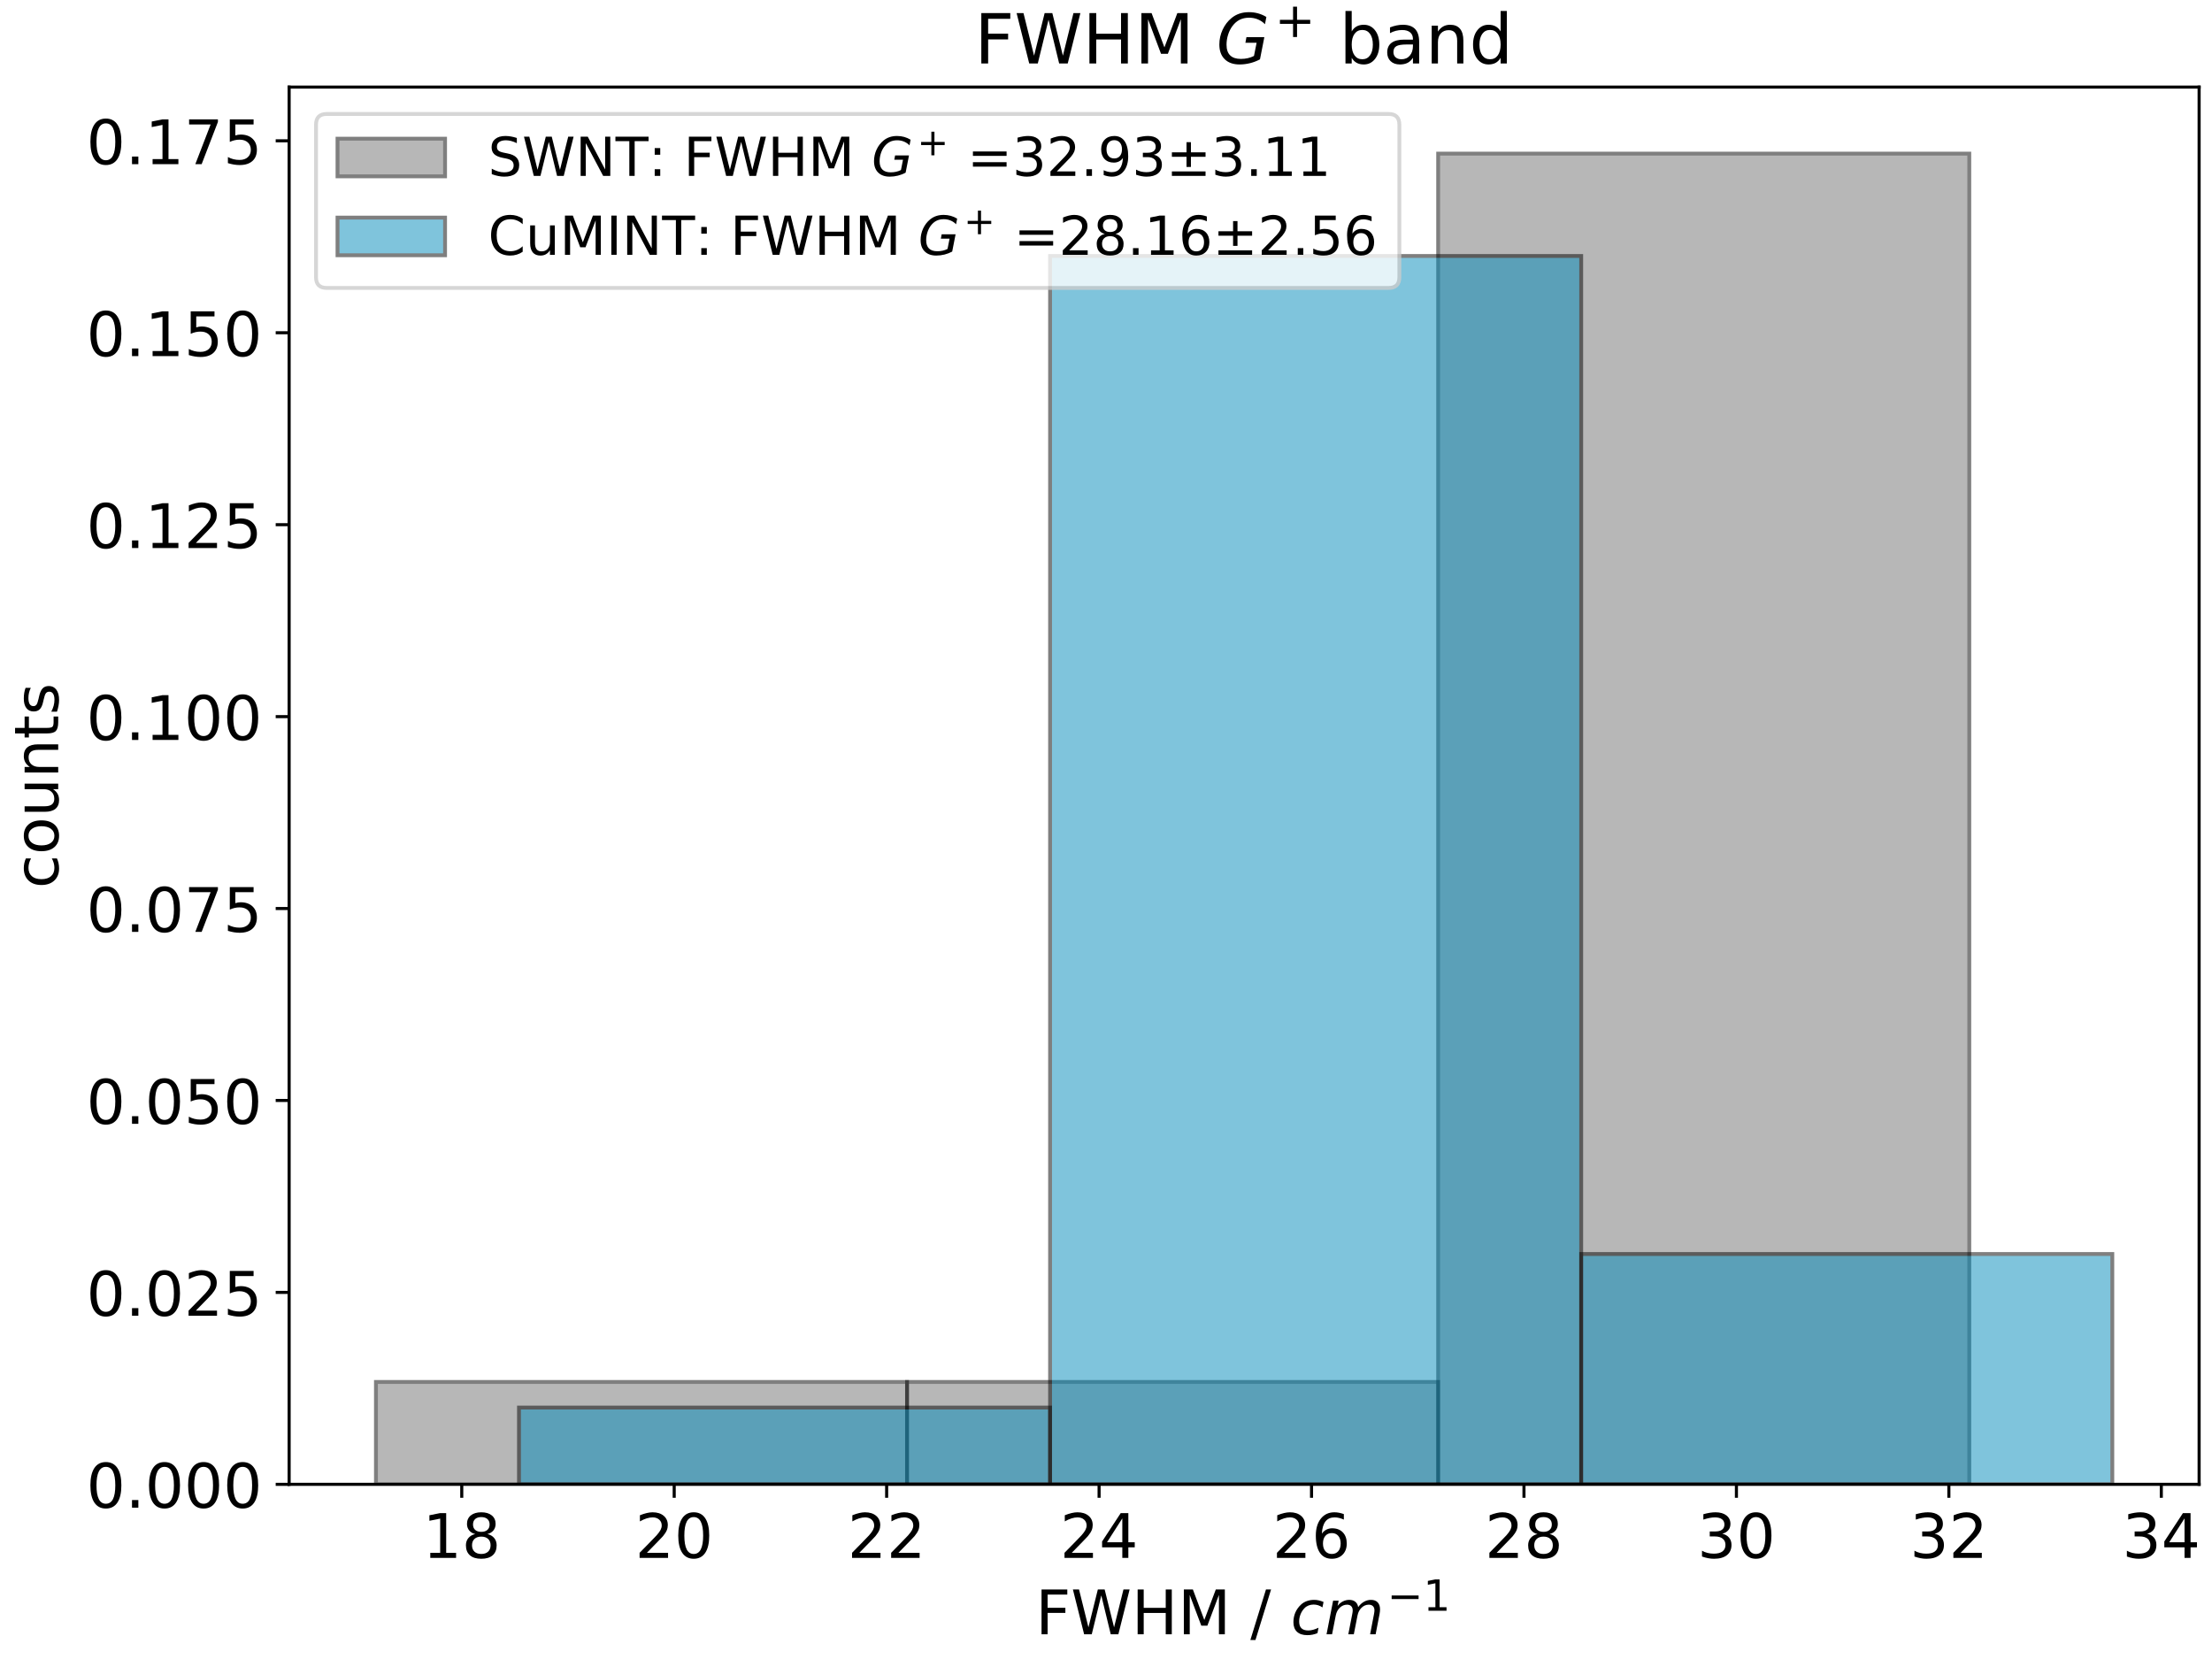
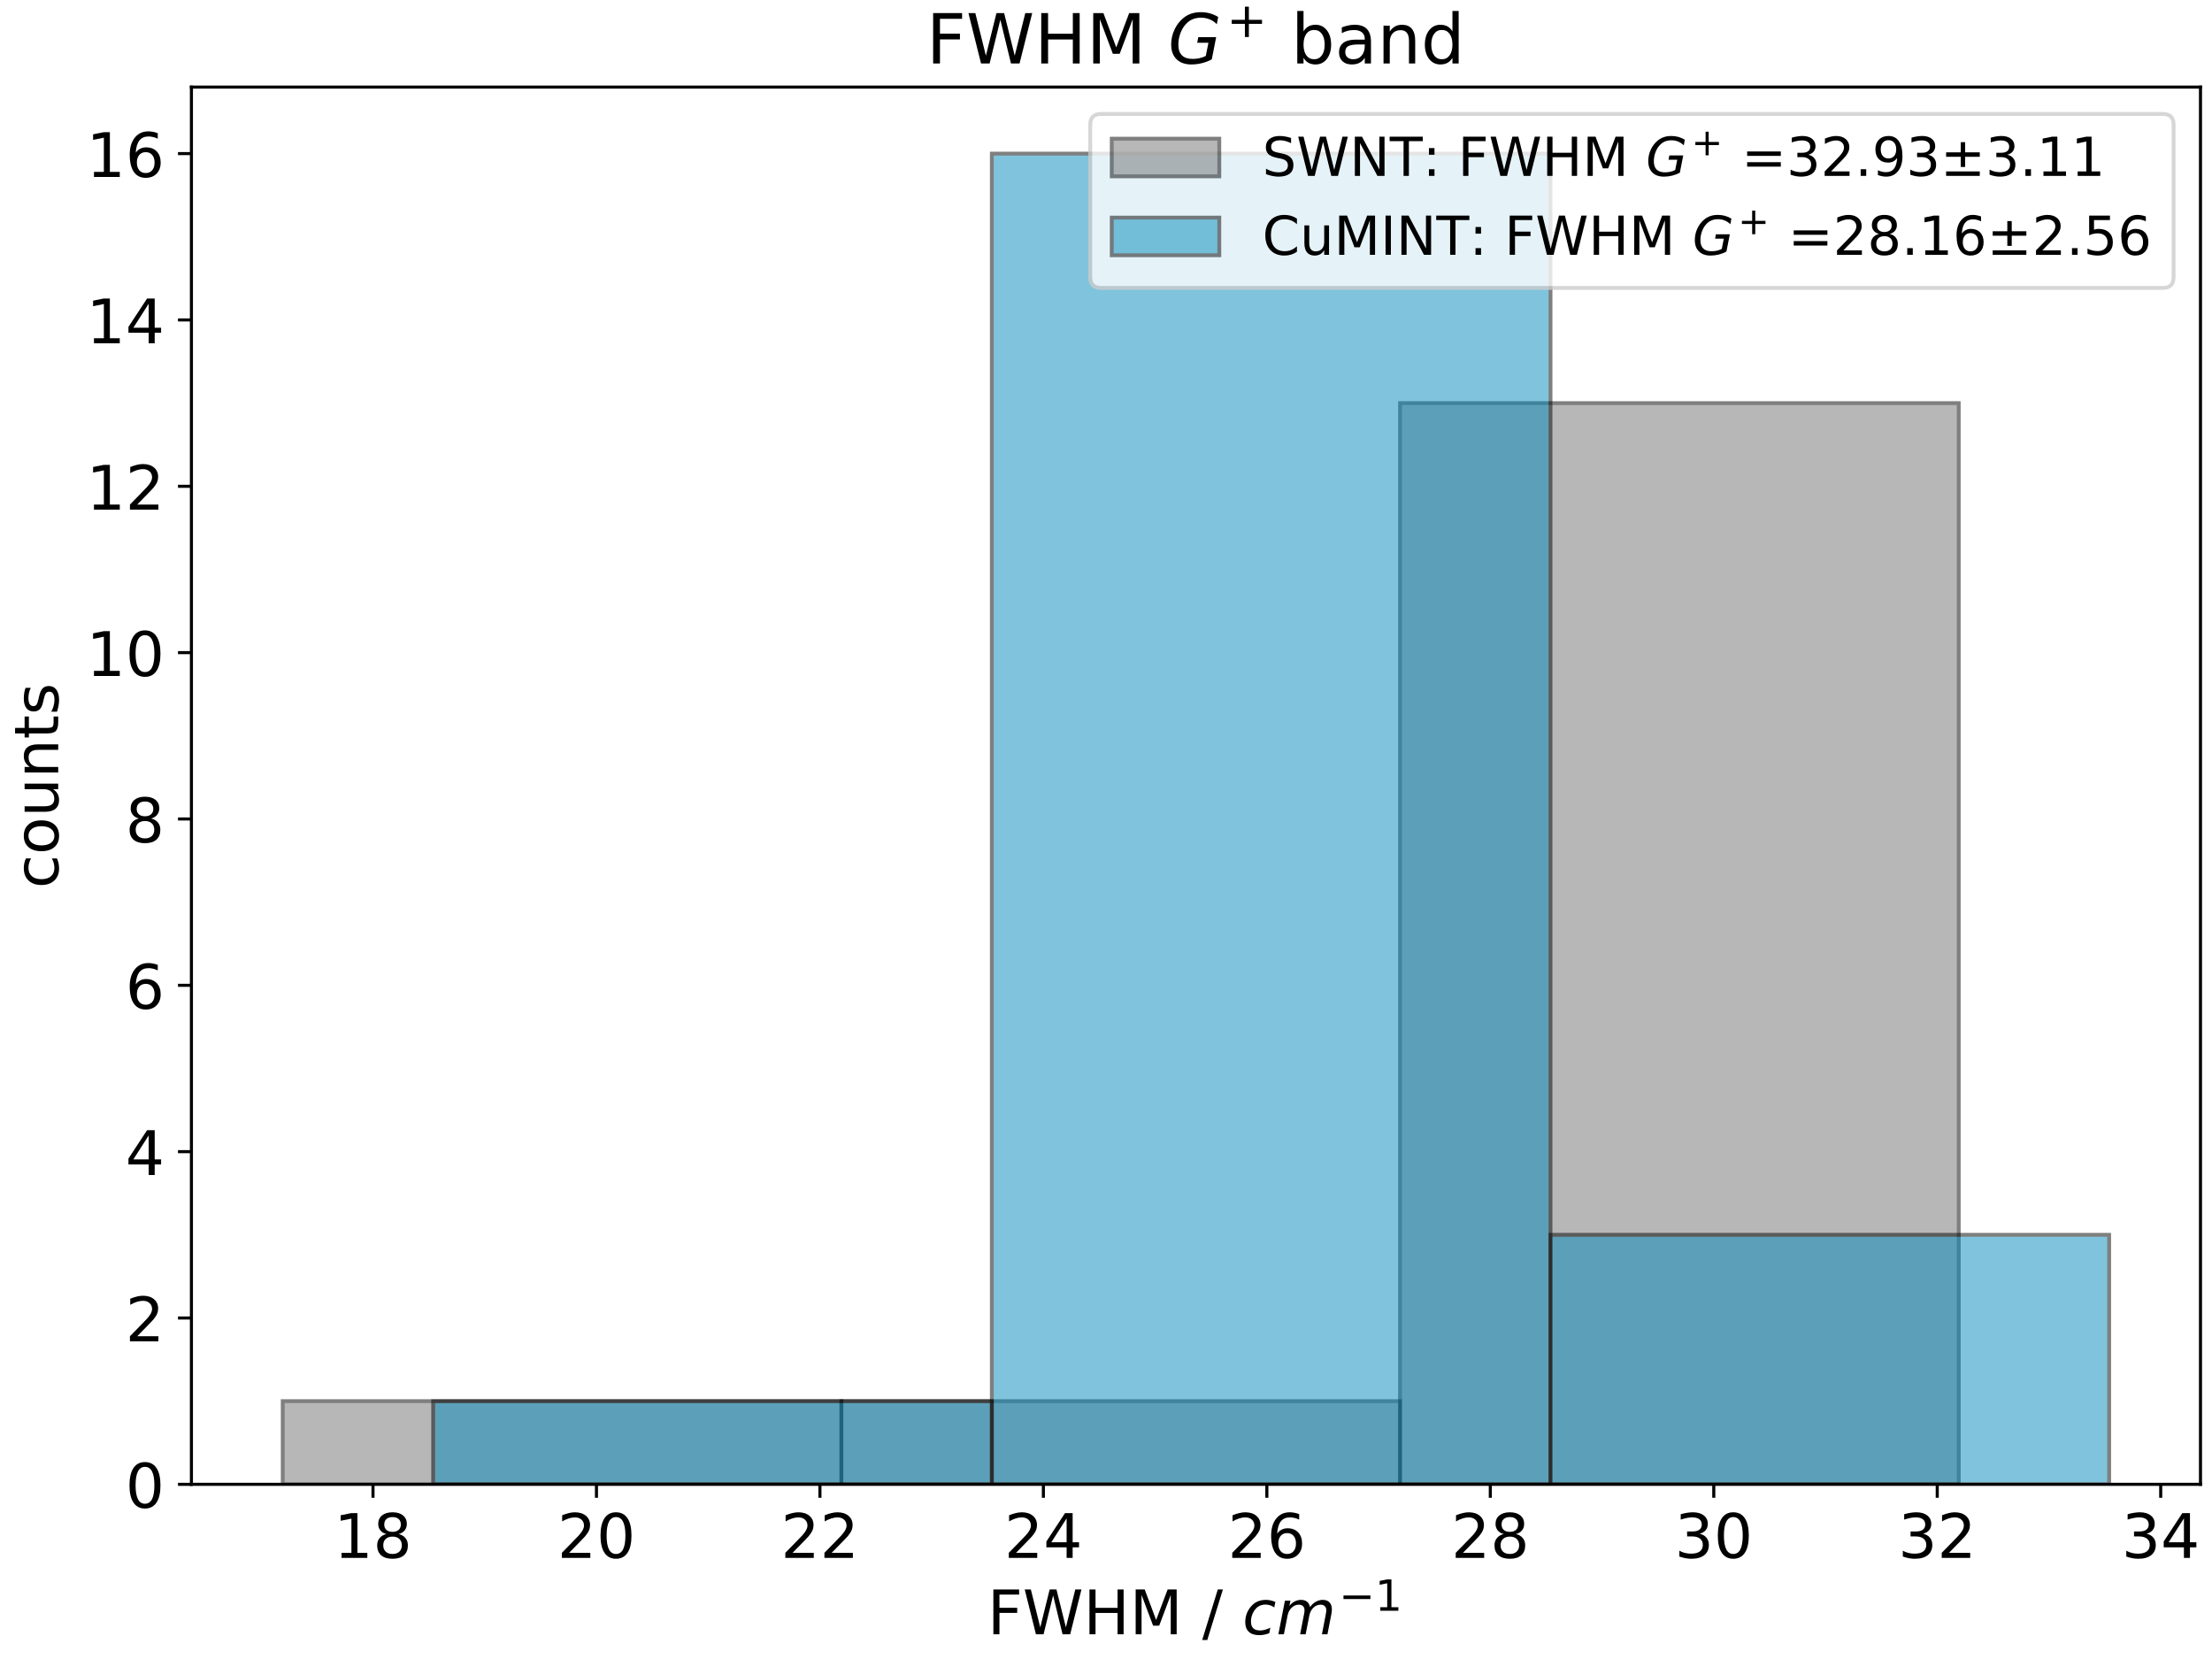
<svg xmlns="http://www.w3.org/2000/svg" xmlns:xlink="http://www.w3.org/1999/xlink" width="576pt" height="432pt" viewBox="0 0 576 432" version="1.1">
  <defs>
    <style type="text/css">*{stroke-linejoin: round; stroke-linecap: butt}</style>
  </defs>
  <g id="figure_1">
    <g id="patch_1">
      <path d="M 0 432  L 576 432  L 576 0  L 0 0  z " style="fill: #ffffff" />
    </g>
    <g id="axes_1">
      <g id="patch_2">
-         <path d="M 75.29 386.515  L 572.646 386.515  L 572.646 22.677  L 75.29 22.677  z " style="fill: #ffffff" />
+         <path d="M 49.845 386.515  L 573 386.515  L 573 22.677  L 49.845 22.677  z " style="fill: #ffffff" />
      </g>
      <g id="patch_3">
-         <path d="M 97.897 386.515  L 236.197 386.515  L 236.197 359.86  L 97.897 359.86  z " clip-path="url(#p66f3d7192f)" style="fill: #6f6f6f; opacity: 0.5; stroke: #000000; stroke-linejoin: miter" />
+         <path d="M 73.625 386.515  L 219.099 386.515  L 219.099 364.858  L 73.625 364.858  z " clip-path="url(#pcf8a065951)" style="fill: #6f6f6f; opacity: 0.5; stroke: #000000; stroke-linejoin: miter" />
      </g>
      <g id="patch_4">
-         <path d="M 236.197 386.515  L 374.497 386.515  L 374.497 359.86  L 236.197 359.86  z " clip-path="url(#p66f3d7192f)" style="fill: #6f6f6f; opacity: 0.5; stroke: #000000; stroke-linejoin: miter" />
+         <path d="M 219.099 386.515  L 364.572 386.515  L 364.572 364.858  L 219.099 364.858  z " clip-path="url(#pcf8a065951)" style="fill: #6f6f6f; opacity: 0.5; stroke: #000000; stroke-linejoin: miter" />
      </g>
      <g id="patch_5">
-         <path d="M 374.497 386.515  L 512.797 386.515  L 512.797 40.003  L 374.497 40.003  z " clip-path="url(#p66f3d7192f)" style="fill: #6f6f6f; opacity: 0.5; stroke: #000000; stroke-linejoin: miter" />
+         <path d="M 364.572 386.515  L 510.046 386.515  L 510.046 104.974  L 364.572 104.974  z " clip-path="url(#pcf8a065951)" style="fill: #6f6f6f; opacity: 0.5; stroke: #000000; stroke-linejoin: miter" />
      </g>
      <g id="patch_6">
-         <path d="M 135.14 386.515  L 273.439 386.515  L 273.439 366.524  L 135.14 366.524  z " clip-path="url(#p66f3d7192f)" style="fill: #008aba; opacity: 0.5; stroke: #000000; stroke-linejoin: miter" />
+         <path d="M 112.799 386.515  L 258.273 386.515  L 258.273 364.858  L 112.799 364.858  z " clip-path="url(#pcf8a065951)" style="fill: #008aba; opacity: 0.5; stroke: #000000; stroke-linejoin: miter" />
      </g>
      <g id="patch_7">
-         <path d="M 273.439 386.515  L 411.739 386.515  L 411.739 66.658  L 273.439 66.658  z " clip-path="url(#p66f3d7192f)" style="fill: #008aba; opacity: 0.5; stroke: #000000; stroke-linejoin: miter" />
+         <path d="M 258.273 386.515  L 403.746 386.515  L 403.746 40.003  L 258.273 40.003  z " clip-path="url(#pcf8a065951)" style="fill: #008aba; opacity: 0.5; stroke: #000000; stroke-linejoin: miter" />
      </g>
      <g id="patch_8">
-         <path d="M 411.739 386.515  L 550.039 386.515  L 550.039 326.542  L 411.739 326.542  z " clip-path="url(#p66f3d7192f)" style="fill: #008aba; opacity: 0.5; stroke: #000000; stroke-linejoin: miter" />
+         <path d="M 403.746 386.515  L 549.22 386.515  L 549.22 321.544  L 403.746 321.544  z " clip-path="url(#pcf8a065951)" style="fill: #008aba; opacity: 0.5; stroke: #000000; stroke-linejoin: miter" />
      </g>
      <g id="matplotlib.axis_1">
        <g id="xtick_1">
          <g id="line2d_1">
            <defs>
-               <path id="md4cfeb2eae" d="M 0 0  L 0 3.5  " style="stroke: #000000; stroke-width: 0.8" />
-             </defs>
-             <g>
-               <use xlink:href="#md4cfeb2eae" x="120.241" y="386.515" style="stroke: #000000; stroke-width: 0.8" />
+               <path id="m45eaf22653" d="M 0 0  L 0 3.5  " style="stroke: #000000; stroke-width: 0.8" />
+             </defs>
+             <g>
+               <use xlink:href="#m45eaf22653" x="97.128" y="386.515" style="stroke: #000000; stroke-width: 0.8" />
            </g>
          </g>
          <g id="text_1">
-             <g transform="translate(110.0609 405.6723)scale(0.16 -0.16)">
+             <g transform="translate(86.94761 405.6723)scale(0.16 -0.16)">
              <defs>
                <path id="DejaVuSans-31" d="M 794 531  L 1825 531  L 1825 4091  L 703 3866  L 703 4441  L 1819 4666  L 2450 4666  L 2450 531  L 3481 531  L 3481 0  L 794 0  L 794 531  z " transform="scale(0.015625)" />
                <path id="DejaVuSans-38" d="M 2034 2216  Q 1584 2216 1326 1975  Q 1069 1734 1069 1313  Q 1069 891 1326 650  Q 1584 409 2034 409  Q 2484 409 2743 651  Q 3003 894 3003 1313  Q 3003 1734 2745 1975  Q 2488 2216 2034 2216  z M 1403 2484  Q 997 2584 770 2862  Q 544 3141 544 3541  Q 544 4100 942 4425  Q 1341 4750 2034 4750  Q 2731 4750 3128 4425  Q 3525 4100 3525 3541  Q 3525 3141 3298 2862  Q 3072 2584 2669 2484  Q 3125 2378 3379 2068  Q 3634 1759 3634 1313  Q 3634 634 3220 271  Q 2806 -91 2034 -91  Q 1263 -91 848 271  Q 434 634 434 1313  Q 434 1759 690 2068  Q 947 2378 1403 2484  z M 1172 3481  Q 1172 3119 1398 2916  Q 1625 2713 2034 2713  Q 2441 2713 2670 2916  Q 2900 3119 2900 3481  Q 2900 3844 2670 4047  Q 2441 4250 2034 4250  Q 1625 4250 1398 4047  Q 1172 3844 1172 3481  z " transform="scale(0.015625)" />
              </defs>
              <use xlink:href="#DejaVuSans-31" />
              <use xlink:href="#DejaVuSans-38" x="63.623" />
            </g>
          </g>
        </g>
        <g id="xtick_2">
          <g id="line2d_2">
            <g>
-               <use xlink:href="#md4cfeb2eae" x="175.561" y="386.515" style="stroke: #000000; stroke-width: 0.8" />
+               <use xlink:href="#m45eaf22653" x="155.317" y="386.515" style="stroke: #000000; stroke-width: 0.8" />
            </g>
          </g>
          <g id="text_2">
-             <g transform="translate(165.3808 405.6723)scale(0.16 -0.16)">
+             <g transform="translate(145.1371 405.6723)scale(0.16 -0.16)">
              <defs>
                <path id="DejaVuSans-32" d="M 1228 531  L 3431 531  L 3431 0  L 469 0  L 469 531  Q 828 903 1448 1529  Q 2069 2156 2228 2338  Q 2531 2678 2651 2914  Q 2772 3150 2772 3378  Q 2772 3750 2511 3984  Q 2250 4219 1831 4219  Q 1534 4219 1204 4116  Q 875 4013 500 3803  L 500 4441  Q 881 4594 1212 4672  Q 1544 4750 1819 4750  Q 2544 4750 2975 4387  Q 3406 4025 3406 3419  Q 3406 3131 3298 2873  Q 3191 2616 2906 2266  Q 2828 2175 2409 1742  Q 1991 1309 1228 531  z " transform="scale(0.015625)" />
                <path id="DejaVuSans-30" d="M 2034 4250  Q 1547 4250 1301 3770  Q 1056 3291 1056 2328  Q 1056 1369 1301 889  Q 1547 409 2034 409  Q 2525 409 2770 889  Q 3016 1369 3016 2328  Q 3016 3291 2770 3770  Q 2525 4250 2034 4250  z M 2034 4750  Q 2819 4750 3233 4129  Q 3647 3509 3647 2328  Q 3647 1150 3233 529  Q 2819 -91 2034 -91  Q 1250 -91 836 529  Q 422 1150 422 2328  Q 422 3509 836 4129  Q 1250 4750 2034 4750  z " transform="scale(0.015625)" />
              </defs>
              <use xlink:href="#DejaVuSans-32" />
              <use xlink:href="#DejaVuSans-30" x="63.623" />
            </g>
          </g>
        </g>
        <g id="xtick_3">
          <g id="line2d_3">
            <g>
-               <use xlink:href="#md4cfeb2eae" x="230.881" y="386.515" style="stroke: #000000; stroke-width: 0.8" />
+               <use xlink:href="#m45eaf22653" x="213.507" y="386.515" style="stroke: #000000; stroke-width: 0.8" />
            </g>
          </g>
          <g id="text_3">
-             <g transform="translate(220.7007 405.6723)scale(0.16 -0.16)">
+             <g transform="translate(203.3265 405.6723)scale(0.16 -0.16)">
              <use xlink:href="#DejaVuSans-32" />
              <use xlink:href="#DejaVuSans-32" x="63.623" />
            </g>
          </g>
        </g>
        <g id="xtick_4">
          <g id="line2d_4">
            <g>
-               <use xlink:href="#md4cfeb2eae" x="286.201" y="386.515" style="stroke: #000000; stroke-width: 0.8" />
+               <use xlink:href="#m45eaf22653" x="271.696" y="386.515" style="stroke: #000000; stroke-width: 0.8" />
            </g>
          </g>
          <g id="text_4">
-             <g transform="translate(276.0206 405.6723)scale(0.16 -0.16)">
+             <g transform="translate(261.516 405.6723)scale(0.16 -0.16)">
              <defs>
                <path id="DejaVuSans-34" d="M 2419 4116  L 825 1625  L 2419 1625  L 2419 4116  z M 2253 4666  L 3047 4666  L 3047 1625  L 3713 1625  L 3713 1100  L 3047 1100  L 3047 0  L 2419 0  L 2419 1100  L 313 1100  L 313 1709  L 2253 4666  z " transform="scale(0.015625)" />
              </defs>
              <use xlink:href="#DejaVuSans-32" />
              <use xlink:href="#DejaVuSans-34" x="63.623" />
            </g>
          </g>
        </g>
        <g id="xtick_5">
          <g id="line2d_5">
            <g>
-               <use xlink:href="#md4cfeb2eae" x="341.521" y="386.515" style="stroke: #000000; stroke-width: 0.8" />
+               <use xlink:href="#m45eaf22653" x="329.885" y="386.515" style="stroke: #000000; stroke-width: 0.8" />
            </g>
          </g>
          <g id="text_5">
-             <g transform="translate(331.3406 405.6723)scale(0.16 -0.16)">
+             <g transform="translate(319.7054 405.6723)scale(0.16 -0.16)">
              <defs>
                <path id="DejaVuSans-36" d="M 2113 2584  Q 1688 2584 1439 2293  Q 1191 2003 1191 1497  Q 1191 994 1439 701  Q 1688 409 2113 409  Q 2538 409 2786 701  Q 3034 994 3034 1497  Q 3034 2003 2786 2293  Q 2538 2584 2113 2584  z M 3366 4563  L 3366 3988  Q 3128 4100 2886 4159  Q 2644 4219 2406 4219  Q 1781 4219 1451 3797  Q 1122 3375 1075 2522  Q 1259 2794 1537 2939  Q 1816 3084 2150 3084  Q 2853 3084 3261 2657  Q 3669 2231 3669 1497  Q 3669 778 3244 343  Q 2819 -91 2113 -91  Q 1303 -91 875 529  Q 447 1150 447 2328  Q 447 3434 972 4092  Q 1497 4750 2381 4750  Q 2619 4750 2861 4703  Q 3103 4656 3366 4563  z " transform="scale(0.015625)" />
              </defs>
              <use xlink:href="#DejaVuSans-32" />
              <use xlink:href="#DejaVuSans-36" x="63.623" />
            </g>
          </g>
        </g>
        <g id="xtick_6">
          <g id="line2d_6">
            <g>
-               <use xlink:href="#md4cfeb2eae" x="396.84" y="386.515" style="stroke: #000000; stroke-width: 0.8" />
+               <use xlink:href="#m45eaf22653" x="388.075" y="386.515" style="stroke: #000000; stroke-width: 0.8" />
            </g>
          </g>
          <g id="text_6">
-             <g transform="translate(386.6605 405.6723)scale(0.16 -0.16)">
+             <g transform="translate(377.8949 405.6723)scale(0.16 -0.16)">
              <use xlink:href="#DejaVuSans-32" />
              <use xlink:href="#DejaVuSans-38" x="63.623" />
            </g>
          </g>
        </g>
        <g id="xtick_7">
          <g id="line2d_7">
            <g>
-               <use xlink:href="#md4cfeb2eae" x="452.16" y="386.515" style="stroke: #000000; stroke-width: 0.8" />
+               <use xlink:href="#m45eaf22653" x="446.264" y="386.515" style="stroke: #000000; stroke-width: 0.8" />
            </g>
          </g>
          <g id="text_7">
-             <g transform="translate(441.9804 405.6723)scale(0.16 -0.16)">
+             <g transform="translate(436.0844 405.6723)scale(0.16 -0.16)">
              <defs>
                <path id="DejaVuSans-33" d="M 2597 2516  Q 3050 2419 3304 2112  Q 3559 1806 3559 1356  Q 3559 666 3084 287  Q 2609 -91 1734 -91  Q 1441 -91 1130 -33  Q 819 25 488 141  L 488 750  Q 750 597 1062 519  Q 1375 441 1716 441  Q 2309 441 2620 675  Q 2931 909 2931 1356  Q 2931 1769 2642 2001  Q 2353 2234 1838 2234  L 1294 2234  L 1294 2753  L 1863 2753  Q 2328 2753 2575 2939  Q 2822 3125 2822 3475  Q 2822 3834 2567 4026  Q 2313 4219 1838 4219  Q 1578 4219 1281 4162  Q 984 4106 628 3988  L 628 4550  Q 988 4650 1302 4700  Q 1616 4750 1894 4750  Q 2613 4750 3031 4423  Q 3450 4097 3450 3541  Q 3450 3153 3228 2886  Q 3006 2619 2597 2516  z " transform="scale(0.015625)" />
              </defs>
              <use xlink:href="#DejaVuSans-33" />
              <use xlink:href="#DejaVuSans-30" x="63.623" />
            </g>
          </g>
        </g>
        <g id="xtick_8">
          <g id="line2d_8">
            <g>
-               <use xlink:href="#md4cfeb2eae" x="507.48" y="386.515" style="stroke: #000000; stroke-width: 0.8" />
+               <use xlink:href="#m45eaf22653" x="504.454" y="386.515" style="stroke: #000000; stroke-width: 0.8" />
            </g>
          </g>
          <g id="text_8">
-             <g transform="translate(497.3003 405.6723)scale(0.16 -0.16)">
+             <g transform="translate(494.2738 405.6723)scale(0.16 -0.16)">
              <use xlink:href="#DejaVuSans-33" />
              <use xlink:href="#DejaVuSans-32" x="63.623" />
            </g>
          </g>
        </g>
        <g id="xtick_9">
          <g id="line2d_9">
            <g>
-               <use xlink:href="#md4cfeb2eae" x="562.8" y="386.515" style="stroke: #000000; stroke-width: 0.8" />
+               <use xlink:href="#m45eaf22653" x="562.643" y="386.515" style="stroke: #000000; stroke-width: 0.8" />
            </g>
          </g>
          <g id="text_9">
-             <g transform="translate(552.6202 405.6723)scale(0.16 -0.16)">
+             <g transform="translate(552.4633 405.6723)scale(0.16 -0.16)">
              <use xlink:href="#DejaVuSans-33" />
              <use xlink:href="#DejaVuSans-34" x="63.623" />
            </g>
          </g>
        </g>
        <g id="text_10">
-           <g transform="translate(269.6481 425.6723)scale(0.16 -0.16)">
+           <g transform="translate(257.1025 425.6723)scale(0.16 -0.16)">
            <defs>
              <path id="DejaVuSans-46" d="M 628 4666  L 3309 4666  L 3309 4134  L 1259 4134  L 1259 2759  L 3109 2759  L 3109 2228  L 1259 2228  L 1259 0  L 628 0  L 628 4666  z " transform="scale(0.015625)" />
              <path id="DejaVuSans-57" d="M 213 4666  L 850 4666  L 1831 722  L 2809 4666  L 3519 4666  L 4500 722  L 5478 4666  L 6119 4666  L 4947 0  L 4153 0  L 3169 4050  L 2175 0  L 1381 0  L 213 4666  z " transform="scale(0.015625)" />
              <path id="DejaVuSans-48" d="M 628 4666  L 1259 4666  L 1259 2753  L 3553 2753  L 3553 4666  L 4184 4666  L 4184 0  L 3553 0  L 3553 2222  L 1259 2222  L 1259 0  L 628 0  L 628 4666  z " transform="scale(0.015625)" />
              <path id="DejaVuSans-4d" d="M 628 4666  L 1569 4666  L 2759 1491  L 3956 4666  L 4897 4666  L 4897 0  L 4281 0  L 4281 4097  L 3078 897  L 2444 897  L 1241 4097  L 1241 0  L 628 0  L 628 4666  z " transform="scale(0.015625)" />
              <path id="DejaVuSans-20" transform="scale(0.015625)" />
              <path id="DejaVuSans-2f" d="M 1625 4666  L 2156 4666  L 531 -594  L 0 -594  L 1625 4666  z " transform="scale(0.015625)" />
              <path id="DejaVuSans-Oblique-63" d="M 3431 3366  L 3316 2797  Q 3109 2947 2876 3022  Q 2644 3097 2394 3097  Q 2119 3097 1870 3000  Q 1622 2903 1453 2725  Q 1184 2453 1037 2087  Q 891 1722 891 1331  Q 891 859 1127 628  Q 1363 397 1844 397  Q 2081 397 2348 469  Q 2616 541 2906 684  L 2797 116  Q 2547 13 2283 -39  Q 2019 -91 1741 -91  Q 1044 -91 669 257  Q 294 606 294 1253  Q 294 1797 489 2255  Q 684 2713 1069 3078  Q 1331 3328 1684 3456  Q 2038 3584 2456 3584  Q 2700 3584 2940 3529  Q 3181 3475 3431 3366  z " transform="scale(0.015625)" />
              <path id="DejaVuSans-Oblique-6d" d="M 5747 2113  L 5338 0  L 4763 0  L 5166 2094  Q 5191 2228 5203 2325  Q 5216 2422 5216 2491  Q 5216 2772 5059 2928  Q 4903 3084 4622 3084  Q 4203 3084 3875 2770  Q 3547 2456 3450 1953  L 3066 0  L 2491 0  L 2900 2094  Q 2925 2209 2937 2307  Q 2950 2406 2950 2484  Q 2950 2769 2794 2926  Q 2638 3084 2363 3084  Q 1938 3084 1609 2770  Q 1281 2456 1184 1953  L 800 0  L 225 0  L 909 3500  L 1484 3500  L 1375 2956  Q 1609 3263 1923 3423  Q 2238 3584 2597 3584  Q 2978 3584 3223 3384  Q 3469 3184 3519 2828  Q 3781 3197 4126 3390  Q 4472 3584 4856 3584  Q 5306 3584 5551 3325  Q 5797 3066 5797 2591  Q 5797 2488 5784 2364  Q 5772 2241 5747 2113  z " transform="scale(0.015625)" />
              <path id="DejaVuSans-2212" d="M 678 2272  L 4684 2272  L 4684 1741  L 678 1741  L 678 2272  z " transform="scale(0.015625)" />
            </defs>
            <use xlink:href="#DejaVuSans-46" transform="translate(0 0.684375)" />
            <use xlink:href="#DejaVuSans-57" transform="translate(57.51953 0.684375)" />
            <use xlink:href="#DejaVuSans-48" transform="translate(156.3965 0.684375)" />
            <use xlink:href="#DejaVuSans-4d" transform="translate(231.5918 0.684375)" />
            <use xlink:href="#DejaVuSans-20" transform="translate(317.8711 0.684375)" />
            <use xlink:href="#DejaVuSans-2f" transform="translate(349.6582 0.684375)" />
            <use xlink:href="#DejaVuSans-20" transform="translate(383.3496 0.684375)" />
            <use xlink:href="#DejaVuSans-Oblique-63" transform="translate(415.1367 0.684375)" />
            <use xlink:href="#DejaVuSans-Oblique-6d" transform="translate(470.1172 0.684375)" />
            <use xlink:href="#DejaVuSans-2212" transform="translate(572.1792 38.96563)scale(0.7)" />
            <use xlink:href="#DejaVuSans-31" transform="translate(630.8315 38.96563)scale(0.7)" />
          </g>
        </g>
      </g>
      <g id="matplotlib.axis_2">
        <g id="ytick_1">
          <g id="line2d_10">
            <defs>
-               <path id="m5fd7094a03" d="M 0 0  L -3.5 0  " style="stroke: #000000; stroke-width: 0.8" />
-             </defs>
-             <g>
-               <use xlink:href="#m5fd7094a03" x="75.29" y="386.515" style="stroke: #000000; stroke-width: 0.8" />
+               <path id="m126806f61e" d="M 0 0  L -3.5 0  " style="stroke: #000000; stroke-width: 0.8" />
+             </defs>
+             <g>
+               <use xlink:href="#m126806f61e" x="49.845" y="386.515" style="stroke: #000000; stroke-width: 0.8" />
            </g>
          </g>
          <g id="text_11">
-             <g transform="translate(22.48524 392.5935)scale(0.16 -0.16)">
-               <defs>
-                 <path id="DejaVuSans-2e" d="M 684 794  L 1344 794  L 1344 0  L 684 0  L 684 794  z " transform="scale(0.015625)" />
-               </defs>
+             <g transform="translate(32.66524 392.5935)scale(0.16 -0.16)">
              <use xlink:href="#DejaVuSans-30" />
-               <use xlink:href="#DejaVuSans-2e" x="63.623" />
-               <use xlink:href="#DejaVuSans-30" x="95.41" />
-               <use xlink:href="#DejaVuSans-30" x="159.033" />
-               <use xlink:href="#DejaVuSans-30" x="222.656" />
            </g>
          </g>
        </g>
        <g id="ytick_2">
          <g id="line2d_11">
            <g>
-               <use xlink:href="#m5fd7094a03" x="75.29" y="336.537" style="stroke: #000000; stroke-width: 0.8" />
+               <use xlink:href="#m126806f61e" x="49.845" y="343.201" style="stroke: #000000; stroke-width: 0.8" />
            </g>
          </g>
          <g id="text_12">
-             <g transform="translate(22.48524 342.6159)scale(0.16 -0.16)">
-               <defs>
-                 <path id="DejaVuSans-35" d="M 691 4666  L 3169 4666  L 3169 4134  L 1269 4134  L 1269 2991  Q 1406 3038 1543 3061  Q 1681 3084 1819 3084  Q 2600 3084 3056 2656  Q 3513 2228 3513 1497  Q 3513 744 3044 326  Q 2575 -91 1722 -91  Q 1428 -91 1123 -41  Q 819 9 494 109  L 494 744  Q 775 591 1075 516  Q 1375 441 1709 441  Q 2250 441 2565 725  Q 2881 1009 2881 1497  Q 2881 1984 2565 2268  Q 2250 2553 1709 2553  Q 1456 2553 1204 2497  Q 953 2441 691 2322  L 691 4666  z " transform="scale(0.015625)" />
-               </defs>
-               <use xlink:href="#DejaVuSans-30" />
-               <use xlink:href="#DejaVuSans-2e" x="63.623" />
-               <use xlink:href="#DejaVuSans-30" x="95.41" />
-               <use xlink:href="#DejaVuSans-32" x="159.033" />
-               <use xlink:href="#DejaVuSans-35" x="222.656" />
+             <g transform="translate(32.66524 349.2795)scale(0.16 -0.16)">
+               <use xlink:href="#DejaVuSans-32" />
            </g>
          </g>
        </g>
        <g id="ytick_3">
          <g id="line2d_12">
            <g>
-               <use xlink:href="#m5fd7094a03" x="75.29" y="286.559" style="stroke: #000000; stroke-width: 0.8" />
+               <use xlink:href="#m126806f61e" x="49.845" y="299.887" style="stroke: #000000; stroke-width: 0.8" />
            </g>
          </g>
          <g id="text_13">
-             <g transform="translate(22.48524 292.6382)scale(0.16 -0.16)">
-               <use xlink:href="#DejaVuSans-30" />
-               <use xlink:href="#DejaVuSans-2e" x="63.623" />
-               <use xlink:href="#DejaVuSans-30" x="95.41" />
-               <use xlink:href="#DejaVuSans-35" x="159.033" />
-               <use xlink:href="#DejaVuSans-30" x="222.656" />
+             <g transform="translate(32.66524 305.9656)scale(0.16 -0.16)">
+               <use xlink:href="#DejaVuSans-34" />
            </g>
          </g>
        </g>
        <g id="ytick_4">
          <g id="line2d_13">
            <g>
-               <use xlink:href="#m5fd7094a03" x="75.29" y="236.582" style="stroke: #000000; stroke-width: 0.8" />
+               <use xlink:href="#m126806f61e" x="49.845" y="256.573" style="stroke: #000000; stroke-width: 0.8" />
            </g>
          </g>
          <g id="text_14">
-             <g transform="translate(22.48524 242.6605)scale(0.16 -0.16)">
-               <defs>
-                 <path id="DejaVuSans-37" d="M 525 4666  L 3525 4666  L 3525 4397  L 1831 0  L 1172 0  L 2766 4134  L 525 4134  L 525 4666  z " transform="scale(0.015625)" />
-               </defs>
-               <use xlink:href="#DejaVuSans-30" />
-               <use xlink:href="#DejaVuSans-2e" x="63.623" />
-               <use xlink:href="#DejaVuSans-30" x="95.41" />
-               <use xlink:href="#DejaVuSans-37" x="159.033" />
-               <use xlink:href="#DejaVuSans-35" x="222.656" />
+             <g transform="translate(32.66524 262.6516)scale(0.16 -0.16)">
+               <use xlink:href="#DejaVuSans-36" />
            </g>
          </g>
        </g>
        <g id="ytick_5">
          <g id="line2d_14">
            <g>
-               <use xlink:href="#m5fd7094a03" x="75.29" y="186.604" style="stroke: #000000; stroke-width: 0.8" />
+               <use xlink:href="#m126806f61e" x="49.845" y="213.259" style="stroke: #000000; stroke-width: 0.8" />
            </g>
          </g>
          <g id="text_15">
-             <g transform="translate(22.48524 192.6829)scale(0.16 -0.16)">
-               <use xlink:href="#DejaVuSans-30" />
-               <use xlink:href="#DejaVuSans-2e" x="63.623" />
-               <use xlink:href="#DejaVuSans-31" x="95.41" />
-               <use xlink:href="#DejaVuSans-30" x="159.033" />
-               <use xlink:href="#DejaVuSans-30" x="222.656" />
+             <g transform="translate(32.66524 219.3376)scale(0.16 -0.16)">
+               <use xlink:href="#DejaVuSans-38" />
            </g>
          </g>
        </g>
        <g id="ytick_6">
          <g id="line2d_15">
            <g>
-               <use xlink:href="#m5fd7094a03" x="75.29" y="136.626" style="stroke: #000000; stroke-width: 0.8" />
+               <use xlink:href="#m126806f61e" x="49.845" y="169.945" style="stroke: #000000; stroke-width: 0.8" />
            </g>
          </g>
          <g id="text_16">
-             <g transform="translate(22.48524 142.7052)scale(0.16 -0.16)">
-               <use xlink:href="#DejaVuSans-30" />
-               <use xlink:href="#DejaVuSans-2e" x="63.623" />
-               <use xlink:href="#DejaVuSans-31" x="95.41" />
-               <use xlink:href="#DejaVuSans-32" x="159.033" />
-               <use xlink:href="#DejaVuSans-35" x="222.656" />
+             <g transform="translate(22.48524 176.0237)scale(0.16 -0.16)">
+               <use xlink:href="#DejaVuSans-31" />
+               <use xlink:href="#DejaVuSans-30" x="63.623" />
            </g>
          </g>
        </g>
        <g id="ytick_7">
          <g id="line2d_16">
            <g>
-               <use xlink:href="#m5fd7094a03" x="75.29" y="86.649" style="stroke: #000000; stroke-width: 0.8" />
+               <use xlink:href="#m126806f61e" x="49.845" y="126.631" style="stroke: #000000; stroke-width: 0.8" />
            </g>
          </g>
          <g id="text_17">
-             <g transform="translate(22.48524 92.72758)scale(0.16 -0.16)">
-               <use xlink:href="#DejaVuSans-30" />
-               <use xlink:href="#DejaVuSans-2e" x="63.623" />
-               <use xlink:href="#DejaVuSans-31" x="95.41" />
-               <use xlink:href="#DejaVuSans-35" x="159.033" />
-               <use xlink:href="#DejaVuSans-30" x="222.656" />
+             <g transform="translate(22.48524 132.7097)scale(0.16 -0.16)">
+               <use xlink:href="#DejaVuSans-31" />
+               <use xlink:href="#DejaVuSans-32" x="63.623" />
            </g>
          </g>
        </g>
        <g id="ytick_8">
          <g id="line2d_17">
            <g>
-               <use xlink:href="#m5fd7094a03" x="75.29" y="36.671" style="stroke: #000000; stroke-width: 0.8" />
+               <use xlink:href="#m126806f61e" x="49.845" y="83.317" style="stroke: #000000; stroke-width: 0.8" />
            </g>
          </g>
          <g id="text_18">
-             <g transform="translate(22.48524 42.74992)scale(0.16 -0.16)">
-               <use xlink:href="#DejaVuSans-30" />
-               <use xlink:href="#DejaVuSans-2e" x="63.623" />
-               <use xlink:href="#DejaVuSans-31" x="95.41" />
-               <use xlink:href="#DejaVuSans-37" x="159.033" />
-               <use xlink:href="#DejaVuSans-35" x="222.656" />
-             </g>
-           </g>
-         </g>
-         <g id="text_19">
+             <g transform="translate(22.48524 89.39573)scale(0.16 -0.16)">
+               <use xlink:href="#DejaVuSans-31" />
+               <use xlink:href="#DejaVuSans-34" x="63.623" />
+             </g>
+           </g>
+         </g>
+         <g id="ytick_9">
+           <g id="line2d_18">
+             <g>
+               <use xlink:href="#m126806f61e" x="49.845" y="40.003" style="stroke: #000000; stroke-width: 0.8" />
+             </g>
+           </g>
+           <g id="text_19">
+             <g transform="translate(22.48524 46.08176)scale(0.16 -0.16)">
+               <use xlink:href="#DejaVuSans-31" />
+               <use xlink:href="#DejaVuSans-36" x="63.623" />
+             </g>
+           </g>
+         </g>
+         <g id="text_20">
          <g transform="translate(15.15774 231.3336)rotate(-90)scale(0.16 -0.16)">
            <defs>
              <path id="DejaVuSans-63" d="M 3122 3366  L 3122 2828  Q 2878 2963 2633 3030  Q 2388 3097 2138 3097  Q 1578 3097 1268 2742  Q 959 2388 959 1747  Q 959 1106 1268 751  Q 1578 397 2138 397  Q 2388 397 2633 464  Q 2878 531 3122 666  L 3122 134  Q 2881 22 2623 -34  Q 2366 -91 2075 -91  Q 1284 -91 818 406  Q 353 903 353 1747  Q 353 2603 823 3093  Q 1294 3584 2113 3584  Q 2378 3584 2631 3529  Q 2884 3475 3122 3366  z " transform="scale(0.015625)" />
              <path id="DejaVuSans-6f" d="M 1959 3097  Q 1497 3097 1228 2736  Q 959 2375 959 1747  Q 959 1119 1226 758  Q 1494 397 1959 397  Q 2419 397 2687 759  Q 2956 1122 2956 1747  Q 2956 2369 2687 2733  Q 2419 3097 1959 3097  z M 1959 3584  Q 2709 3584 3137 3096  Q 3566 2609 3566 1747  Q 3566 888 3137 398  Q 2709 -91 1959 -91  Q 1206 -91 779 398  Q 353 888 353 1747  Q 353 2609 779 3096  Q 1206 3584 1959 3584  z " transform="scale(0.015625)" />
              <path id="DejaVuSans-75" d="M 544 1381  L 544 3500  L 1119 3500  L 1119 1403  Q 1119 906 1312 657  Q 1506 409 1894 409  Q 2359 409 2629 706  Q 2900 1003 2900 1516  L 2900 3500  L 3475 3500  L 3475 0  L 2900 0  L 2900 538  Q 2691 219 2414 64  Q 2138 -91 1772 -91  Q 1169 -91 856 284  Q 544 659 544 1381  z M 1991 3584  L 1991 3584  z " transform="scale(0.015625)" />
              <path id="DejaVuSans-6e" d="M 3513 2113  L 3513 0  L 2938 0  L 2938 2094  Q 2938 2591 2744 2837  Q 2550 3084 2163 3084  Q 1697 3084 1428 2787  Q 1159 2491 1159 1978  L 1159 0  L 581 0  L 581 3500  L 1159 3500  L 1159 2956  Q 1366 3272 1645 3428  Q 1925 3584 2291 3584  Q 2894 3584 3203 3211  Q 3513 2838 3513 2113  z " transform="scale(0.015625)" />
              <path id="DejaVuSans-74" d="M 1172 4494  L 1172 3500  L 2356 3500  L 2356 3053  L 1172 3053  L 1172 1153  Q 1172 725 1289 603  Q 1406 481 1766 481  L 2356 481  L 2356 0  L 1766 0  Q 1100 0 847 248  Q 594 497 594 1153  L 594 3053  L 172 3053  L 172 3500  L 594 3500  L 594 4494  L 1172 4494  z " transform="scale(0.015625)" />
              <path id="DejaVuSans-73" d="M 2834 3397  L 2834 2853  Q 2591 2978 2328 3040  Q 2066 3103 1784 3103  Q 1356 3103 1142 2972  Q 928 2841 928 2578  Q 928 2378 1081 2264  Q 1234 2150 1697 2047  L 1894 2003  Q 2506 1872 2764 1633  Q 3022 1394 3022 966  Q 3022 478 2636 193  Q 2250 -91 1575 -91  Q 1294 -91 989 -36  Q 684 19 347 128  L 347 722  Q 666 556 975 473  Q 1284 391 1588 391  Q 1994 391 2212 530  Q 2431 669 2431 922  Q 2431 1156 2273 1281  Q 2116 1406 1581 1522  L 1381 1569  Q 847 1681 609 1914  Q 372 2147 372 2553  Q 372 3047 722 3315  Q 1072 3584 1716 3584  Q 2034 3584 2315 3537  Q 2597 3491 2834 3397  z " transform="scale(0.015625)" />
            </defs>
            <use xlink:href="#DejaVuSans-63" />
            <use xlink:href="#DejaVuSans-6f" x="54.98" />
            <use xlink:href="#DejaVuSans-75" x="116.162" />
            <use xlink:href="#DejaVuSans-6e" x="179.541" />
            <use xlink:href="#DejaVuSans-74" x="242.92" />
            <use xlink:href="#DejaVuSans-73" x="282.129" />
          </g>
        </g>
      </g>
      <g id="patch_9">
-         <path d="M 75.29 386.515  L 75.29 22.677  " style="fill: none; stroke: #000000; stroke-width: 0.8; stroke-linejoin: miter; stroke-linecap: square" />
+         <path d="M 49.845 386.515  L 49.845 22.677  " style="fill: none; stroke: #000000; stroke-width: 0.8; stroke-linejoin: miter; stroke-linecap: square" />
      </g>
      <g id="patch_10">
-         <path d="M 572.646 386.515  L 572.646 22.677  " style="fill: none; stroke: #000000; stroke-width: 0.8; stroke-linejoin: miter; stroke-linecap: square" />
+         <path d="M 573 386.515  L 573 22.677  " style="fill: none; stroke: #000000; stroke-width: 0.8; stroke-linejoin: miter; stroke-linecap: square" />
      </g>
      <g id="patch_11">
-         <path d="M 75.29 386.515  L 572.646 386.515  " style="fill: none; stroke: #000000; stroke-width: 0.8; stroke-linejoin: miter; stroke-linecap: square" />
+         <path d="M 49.845 386.515  L 573 386.515  " style="fill: none; stroke: #000000; stroke-width: 0.8; stroke-linejoin: miter; stroke-linecap: square" />
      </g>
      <g id="patch_12">
-         <path d="M 75.29 22.677  L 572.646 22.677  " style="fill: none; stroke: #000000; stroke-width: 0.8; stroke-linejoin: miter; stroke-linecap: square" />
-       </g>
-       <g id="text_20">
-         <g transform="translate(253.7681 16.67743)scale(0.18 -0.18)">
+         <path d="M 49.845 22.677  L 573 22.677  " style="fill: none; stroke: #000000; stroke-width: 0.8; stroke-linejoin: miter; stroke-linecap: square" />
+       </g>
+       <g id="text_21">
+         <g transform="translate(241.2225 16.67743)scale(0.18 -0.18)">
          <defs>
            <path id="DejaVuSans-Oblique-47" d="M 3494 697  L 3738 1919  L 2700 1919  L 2797 2438  L 4453 2438  L 4050 384  Q 3634 156 3143 32  Q 2653 -91 2156 -91  Q 1278 -91 783 396  Q 288 884 288 1753  Q 288 2475 589 3126  Q 891 3778 1422 4213  Q 1756 4484 2153 4617  Q 2550 4750 3034 4750  Q 3472 4750 3873 4639  Q 4275 4528 4641 4306  L 4513 3634  Q 4231 3928 3853 4083  Q 3475 4238 3047 4238  Q 2550 4238 2172 4048  Q 1794 3859 1497 3463  Q 1244 3125 1098 2667  Q 953 2209 953 1734  Q 953 1081 1287 751  Q 1622 422 2284 422  Q 2616 422 2925 492  Q 3234 563 3494 697  z " transform="scale(0.015625)" />
            <path id="DejaVuSans-2b" d="M 2944 4013  L 2944 2272  L 4684 2272  L 4684 1741  L 2944 1741  L 2944 0  L 2419 0  L 2419 1741  L 678 1741  L 678 2272  L 2419 2272  L 2419 4013  L 2944 4013  z " transform="scale(0.015625)" />
            <path id="DejaVuSans-62" d="M 3116 1747  Q 3116 2381 2855 2742  Q 2594 3103 2138 3103  Q 1681 3103 1420 2742  Q 1159 2381 1159 1747  Q 1159 1113 1420 752  Q 1681 391 2138 391  Q 2594 391 2855 752  Q 3116 1113 3116 1747  z M 1159 2969  Q 1341 3281 1617 3432  Q 1894 3584 2278 3584  Q 2916 3584 3314 3078  Q 3713 2572 3713 1747  Q 3713 922 3314 415  Q 2916 -91 2278 -91  Q 1894 -91 1617 61  Q 1341 213 1159 525  L 1159 0  L 581 0  L 581 4863  L 1159 4863  L 1159 2969  z " transform="scale(0.015625)" />
            <path id="DejaVuSans-61" d="M 2194 1759  Q 1497 1759 1228 1600  Q 959 1441 959 1056  Q 959 750 1161 570  Q 1363 391 1709 391  Q 2188 391 2477 730  Q 2766 1069 2766 1631  L 2766 1759  L 2194 1759  z M 3341 1997  L 3341 0  L 2766 0  L 2766 531  Q 2569 213 2275 61  Q 1981 -91 1556 -91  Q 1019 -91 701 211  Q 384 513 384 1019  Q 384 1609 779 1909  Q 1175 2209 1959 2209  L 2766 2209  L 2766 2266  Q 2766 2663 2505 2880  Q 2244 3097 1772 3097  Q 1472 3097 1187 3025  Q 903 2953 641 2809  L 641 3341  Q 956 3463 1253 3523  Q 1550 3584 1831 3584  Q 2591 3584 2966 3190  Q 3341 2797 3341 1997  z " transform="scale(0.015625)" />
            <path id="DejaVuSans-64" d="M 2906 2969  L 2906 4863  L 3481 4863  L 3481 0  L 2906 0  L 2906 525  Q 2725 213 2448 61  Q 2172 -91 1784 -91  Q 1150 -91 751 415  Q 353 922 353 1747  Q 353 2572 751 3078  Q 1150 3584 1784 3584  Q 2172 3584 2448 3432  Q 2725 3281 2906 2969  z M 947 1747  Q 947 1113 1208 752  Q 1469 391 1925 391  Q 2381 391 2643 752  Q 2906 1113 2906 1747  Q 2906 2381 2643 2742  Q 2381 3103 1925 3103  Q 1469 3103 1208 2742  Q 947 2381 947 1747  z " transform="scale(0.015625)" />
          </defs>
          <use xlink:href="#DejaVuSans-46" transform="translate(0 0.826562)" />
          <use xlink:href="#DejaVuSans-57" transform="translate(57.51953 0.826562)" />
          <use xlink:href="#DejaVuSans-48" transform="translate(156.3965 0.826562)" />
          <use xlink:href="#DejaVuSans-4d" transform="translate(231.5918 0.826562)" />
          <use xlink:href="#DejaVuSans-20" transform="translate(317.8711 0.826562)" />
          <use xlink:href="#DejaVuSans-Oblique-47" transform="translate(349.6582 0.826562)" />
          <use xlink:href="#DejaVuSans-2b" transform="translate(434.349 39.10781)scale(0.7)" />
          <use xlink:href="#DejaVuSans-20" transform="translate(495.7357 0.826562)" />
          <use xlink:href="#DejaVuSans-62" transform="translate(527.5228 0.826562)" />
          <use xlink:href="#DejaVuSans-61" transform="translate(590.9993 0.826562)" />
          <use xlink:href="#DejaVuSans-6e" transform="translate(652.2786 0.826562)" />
          <use xlink:href="#DejaVuSans-64" transform="translate(715.6576 0.826562)" />
        </g>
      </g>
      <g id="legend_1">
        <g id="patch_13">
-           <path d="M 85.09 74.976  L 361.59 74.976  Q 364.39 74.976 364.39 72.176  L 364.39 32.477  Q 364.39 29.677 361.59 29.677  L 85.09 29.677  Q 82.29 29.677 82.29 32.477  L 82.29 72.176  Q 82.29 74.976 85.09 74.976  z " style="fill: #ffffff; opacity: 0.8; stroke: #cccccc; stroke-linejoin: miter" />
+           <path d="M 286.7 74.976  L 563.2 74.976  Q 566 74.976 566 72.176  L 566 32.477  Q 566 29.677 563.2 29.677  L 286.7 29.677  Q 283.9 29.677 283.9 32.477  L 283.9 72.176  Q 283.9 74.976 286.7 74.976  z " style="fill: #ffffff; opacity: 0.8; stroke: #cccccc; stroke-linejoin: miter" />
        </g>
        <g id="patch_14">
-           <path d="M 87.89 45.915  L 115.89 45.915  L 115.89 36.115  L 87.89 36.115  z " style="fill: #6f6f6f; opacity: 0.5; stroke: #000000; stroke-linejoin: miter" />
-         </g>
-         <g id="text_21">
-           <g transform="translate(127.0902 45.91524)scale(0.14 -0.14)">
+           <path d="M 289.5 45.915  L 317.5 45.915  L 317.5 36.115  L 289.5 36.115  z " style="fill: #6f6f6f; opacity: 0.5; stroke: #000000; stroke-linejoin: miter" />
+         </g>
+         <g id="text_22">
+           <g transform="translate(328.6998 45.91524)scale(0.14 -0.14)">
            <defs>
              <path id="DejaVuSans-53" d="M 3425 4513  L 3425 3897  Q 3066 4069 2747 4153  Q 2428 4238 2131 4238  Q 1616 4238 1336 4038  Q 1056 3838 1056 3469  Q 1056 3159 1242 3001  Q 1428 2844 1947 2747  L 2328 2669  Q 3034 2534 3370 2195  Q 3706 1856 3706 1288  Q 3706 609 3251 259  Q 2797 -91 1919 -91  Q 1588 -91 1214 -16  Q 841 59 441 206  L 441 856  Q 825 641 1194 531  Q 1563 422 1919 422  Q 2459 422 2753 634  Q 3047 847 3047 1241  Q 3047 1584 2836 1778  Q 2625 1972 2144 2069  L 1759 2144  Q 1053 2284 737 2584  Q 422 2884 422 3419  Q 422 4038 858 4394  Q 1294 4750 2059 4750  Q 2388 4750 2728 4690  Q 3069 4631 3425 4513  z " transform="scale(0.015625)" />
              <path id="DejaVuSans-4e" d="M 628 4666  L 1478 4666  L 3547 763  L 3547 4666  L 4159 4666  L 4159 0  L 3309 0  L 1241 3903  L 1241 0  L 628 0  L 628 4666  z " transform="scale(0.015625)" />
              <path id="DejaVuSans-54" d="M -19 4666  L 3928 4666  L 3928 4134  L 2272 4134  L 2272 0  L 1638 0  L 1638 4134  L -19 4134  L -19 4666  z " transform="scale(0.015625)" />
              <path id="DejaVuSans-3a" d="M 750 794  L 1409 794  L 1409 0  L 750 0  L 750 794  z M 750 3309  L 1409 3309  L 1409 2516  L 750 2516  L 750 3309  z " transform="scale(0.015625)" />
              <path id="DejaVuSans-3d" d="M 678 2906  L 4684 2906  L 4684 2381  L 678 2381  L 678 2906  z M 678 1631  L 4684 1631  L 4684 1100  L 678 1100  L 678 1631  z " transform="scale(0.015625)" />
+               <path id="DejaVuSans-2e" d="M 684 794  L 1344 794  L 1344 0  L 684 0  L 684 794  z " transform="scale(0.015625)" />
              <path id="DejaVuSans-39" d="M 703 97  L 703 672  Q 941 559 1184 500  Q 1428 441 1663 441  Q 2288 441 2617 861  Q 2947 1281 2994 2138  Q 2813 1869 2534 1725  Q 2256 1581 1919 1581  Q 1219 1581 811 2004  Q 403 2428 403 3163  Q 403 3881 828 4315  Q 1253 4750 1959 4750  Q 2769 4750 3195 4129  Q 3622 3509 3622 2328  Q 3622 1225 3098 567  Q 2575 -91 1691 -91  Q 1453 -91 1209 -44  Q 966 3 703 97  z M 1959 2075  Q 2384 2075 2632 2365  Q 2881 2656 2881 3163  Q 2881 3666 2632 3958  Q 2384 4250 1959 4250  Q 1534 4250 1286 3958  Q 1038 3666 1038 3163  Q 1038 2656 1286 2365  Q 1534 2075 1959 2075  z " transform="scale(0.015625)" />
              <path id="DejaVuSans-b1" d="M 2944 4013  L 2944 2803  L 4684 2803  L 4684 2272  L 2944 2272  L 2944 1063  L 2419 1063  L 2419 2272  L 678 2272  L 678 2803  L 2419 2803  L 2419 4013  L 2944 4013  z M 678 531  L 4684 531  L 4684 0  L 678 0  L 678 531  z " transform="scale(0.015625)" />
            </defs>
            <use xlink:href="#DejaVuSans-53" transform="translate(0 0.826562)" />
            <use xlink:href="#DejaVuSans-57" transform="translate(63.47656 0.826562)" />
            <use xlink:href="#DejaVuSans-4e" transform="translate(162.3535 0.826562)" />
            <use xlink:href="#DejaVuSans-54" transform="translate(237.1582 0.826562)" />
            <use xlink:href="#DejaVuSans-3a" transform="translate(298.2422 0.826562)" />
            <use xlink:href="#DejaVuSans-20" transform="translate(331.9336 0.826562)" />
            <use xlink:href="#DejaVuSans-46" transform="translate(363.7207 0.826562)" />
            <use xlink:href="#DejaVuSans-57" transform="translate(421.2402 0.826562)" />
            <use xlink:href="#DejaVuSans-48" transform="translate(520.1172 0.826562)" />
            <use xlink:href="#DejaVuSans-4d" transform="translate(595.3125 0.826562)" />
            <use xlink:href="#DejaVuSans-20" transform="translate(681.5918 0.826562)" />
            <use xlink:href="#DejaVuSans-Oblique-47" transform="translate(713.3789 0.826562)" />
            <use xlink:href="#DejaVuSans-2b" transform="translate(798.0697 39.10781)scale(0.7)" />
            <use xlink:href="#DejaVuSans-20" transform="translate(859.4564 0.826562)" />
            <use xlink:href="#DejaVuSans-3d" transform="translate(891.2435 0.826562)" />
            <use xlink:href="#DejaVuSans-33" transform="translate(975.0326 0.826562)" />
            <use xlink:href="#DejaVuSans-32" transform="translate(1038.656 0.826562)" />
            <use xlink:href="#DejaVuSans-2e" transform="translate(1102.279 0.826562)" />
            <use xlink:href="#DejaVuSans-39" transform="translate(1134.066 0.826562)" />
            <use xlink:href="#DejaVuSans-33" transform="translate(1197.689 0.826562)" />
            <use xlink:href="#DejaVuSans-b1" transform="translate(1261.312 0.826562)" />
            <use xlink:href="#DejaVuSans-33" transform="translate(1345.101 0.826562)" />
            <use xlink:href="#DejaVuSans-2e" transform="translate(1408.724 0.826562)" />
            <use xlink:href="#DejaVuSans-31" transform="translate(1440.511 0.826562)" />
            <use xlink:href="#DejaVuSans-31" transform="translate(1504.134 0.826562)" />
          </g>
        </g>
        <g id="patch_15">
-           <path d="M 87.89 66.465  L 115.89 66.465  L 115.89 56.665  L 87.89 56.665  z " style="fill: #008aba; opacity: 0.5; stroke: #000000; stroke-linejoin: miter" />
-         </g>
-         <g id="text_22">
-           <g transform="translate(127.0902 66.46461)scale(0.14 -0.14)">
+           <path d="M 289.5 66.465  L 317.5 66.465  L 317.5 56.665  L 289.5 56.665  z " style="fill: #008aba; opacity: 0.5; stroke: #000000; stroke-linejoin: miter" />
+         </g>
+         <g id="text_23">
+           <g transform="translate(328.6998 66.46461)scale(0.14 -0.14)">
            <defs>
              <path id="DejaVuSans-43" d="M 4122 4306  L 4122 3641  Q 3803 3938 3442 4084  Q 3081 4231 2675 4231  Q 1875 4231 1450 3742  Q 1025 3253 1025 2328  Q 1025 1406 1450 917  Q 1875 428 2675 428  Q 3081 428 3442 575  Q 3803 722 4122 1019  L 4122 359  Q 3791 134 3420 21  Q 3050 -91 2638 -91  Q 1578 -91 968 557  Q 359 1206 359 2328  Q 359 3453 968 4101  Q 1578 4750 2638 4750  Q 3056 4750 3426 4639  Q 3797 4528 4122 4306  z " transform="scale(0.015625)" />
              <path id="DejaVuSans-49" d="M 628 4666  L 1259 4666  L 1259 0  L 628 0  L 628 4666  z " transform="scale(0.015625)" />
+               <path id="DejaVuSans-35" d="M 691 4666  L 3169 4666  L 3169 4134  L 1269 4134  L 1269 2991  Q 1406 3038 1543 3061  Q 1681 3084 1819 3084  Q 2600 3084 3056 2656  Q 3513 2228 3513 1497  Q 3513 744 3044 326  Q 2575 -91 1722 -91  Q 1428 -91 1123 -41  Q 819 9 494 109  L 494 744  Q 775 591 1075 516  Q 1375 441 1709 441  Q 2250 441 2565 725  Q 2881 1009 2881 1497  Q 2881 1984 2565 2268  Q 2250 2553 1709 2553  Q 1456 2553 1204 2497  Q 953 2441 691 2322  L 691 4666  z " transform="scale(0.015625)" />
            </defs>
            <use xlink:href="#DejaVuSans-43" transform="translate(0 0.826562)" />
            <use xlink:href="#DejaVuSans-75" transform="translate(69.82422 0.826562)" />
            <use xlink:href="#DejaVuSans-4d" transform="translate(133.2031 0.826562)" />
            <use xlink:href="#DejaVuSans-49" transform="translate(219.4824 0.826562)" />
            <use xlink:href="#DejaVuSans-4e" transform="translate(248.9746 0.826562)" />
            <use xlink:href="#DejaVuSans-54" transform="translate(323.7793 0.826562)" />
            <use xlink:href="#DejaVuSans-3a" transform="translate(384.8633 0.826562)" />
            <use xlink:href="#DejaVuSans-20" transform="translate(418.5547 0.826562)" />
            <use xlink:href="#DejaVuSans-46" transform="translate(450.3418 0.826562)" />
            <use xlink:href="#DejaVuSans-57" transform="translate(507.8613 0.826562)" />
            <use xlink:href="#DejaVuSans-48" transform="translate(606.7383 0.826562)" />
            <use xlink:href="#DejaVuSans-4d" transform="translate(681.9336 0.826562)" />
            <use xlink:href="#DejaVuSans-20" transform="translate(768.2129 0.826562)" />
            <use xlink:href="#DejaVuSans-Oblique-47" transform="translate(800 0.826562)" />
            <use xlink:href="#DejaVuSans-2b" transform="translate(884.6908 39.10781)scale(0.7)" />
            <use xlink:href="#DejaVuSans-20" transform="translate(946.0775 0.826562)" />
            <use xlink:href="#DejaVuSans-3d" transform="translate(977.8646 0.826562)" />
            <use xlink:href="#DejaVuSans-32" transform="translate(1061.654 0.826562)" />
            <use xlink:href="#DejaVuSans-38" transform="translate(1125.277 0.826562)" />
            <use xlink:href="#DejaVuSans-2e" transform="translate(1188.9 0.826562)" />
            <use xlink:href="#DejaVuSans-31" transform="translate(1220.687 0.826562)" />
            <use xlink:href="#DejaVuSans-36" transform="translate(1284.31 0.826562)" />
            <use xlink:href="#DejaVuSans-b1" transform="translate(1347.933 0.826562)" />
            <use xlink:href="#DejaVuSans-32" transform="translate(1431.722 0.826562)" />
            <use xlink:href="#DejaVuSans-2e" transform="translate(1495.345 0.826562)" />
            <use xlink:href="#DejaVuSans-35" transform="translate(1527.132 0.826562)" />
            <use xlink:href="#DejaVuSans-36" transform="translate(1590.755 0.826562)" />
          </g>
        </g>
      </g>
    </g>
  </g>
  <defs>
-     <clipPath id="p66f3d7192f">
-       <rect x="75.29" y="22.677" width="497.356" height="363.837" />
+     <clipPath id="pcf8a065951">
+       <rect x="49.845" y="22.677" width="523.155" height="363.837" />
    </clipPath>
  </defs>
</svg>
